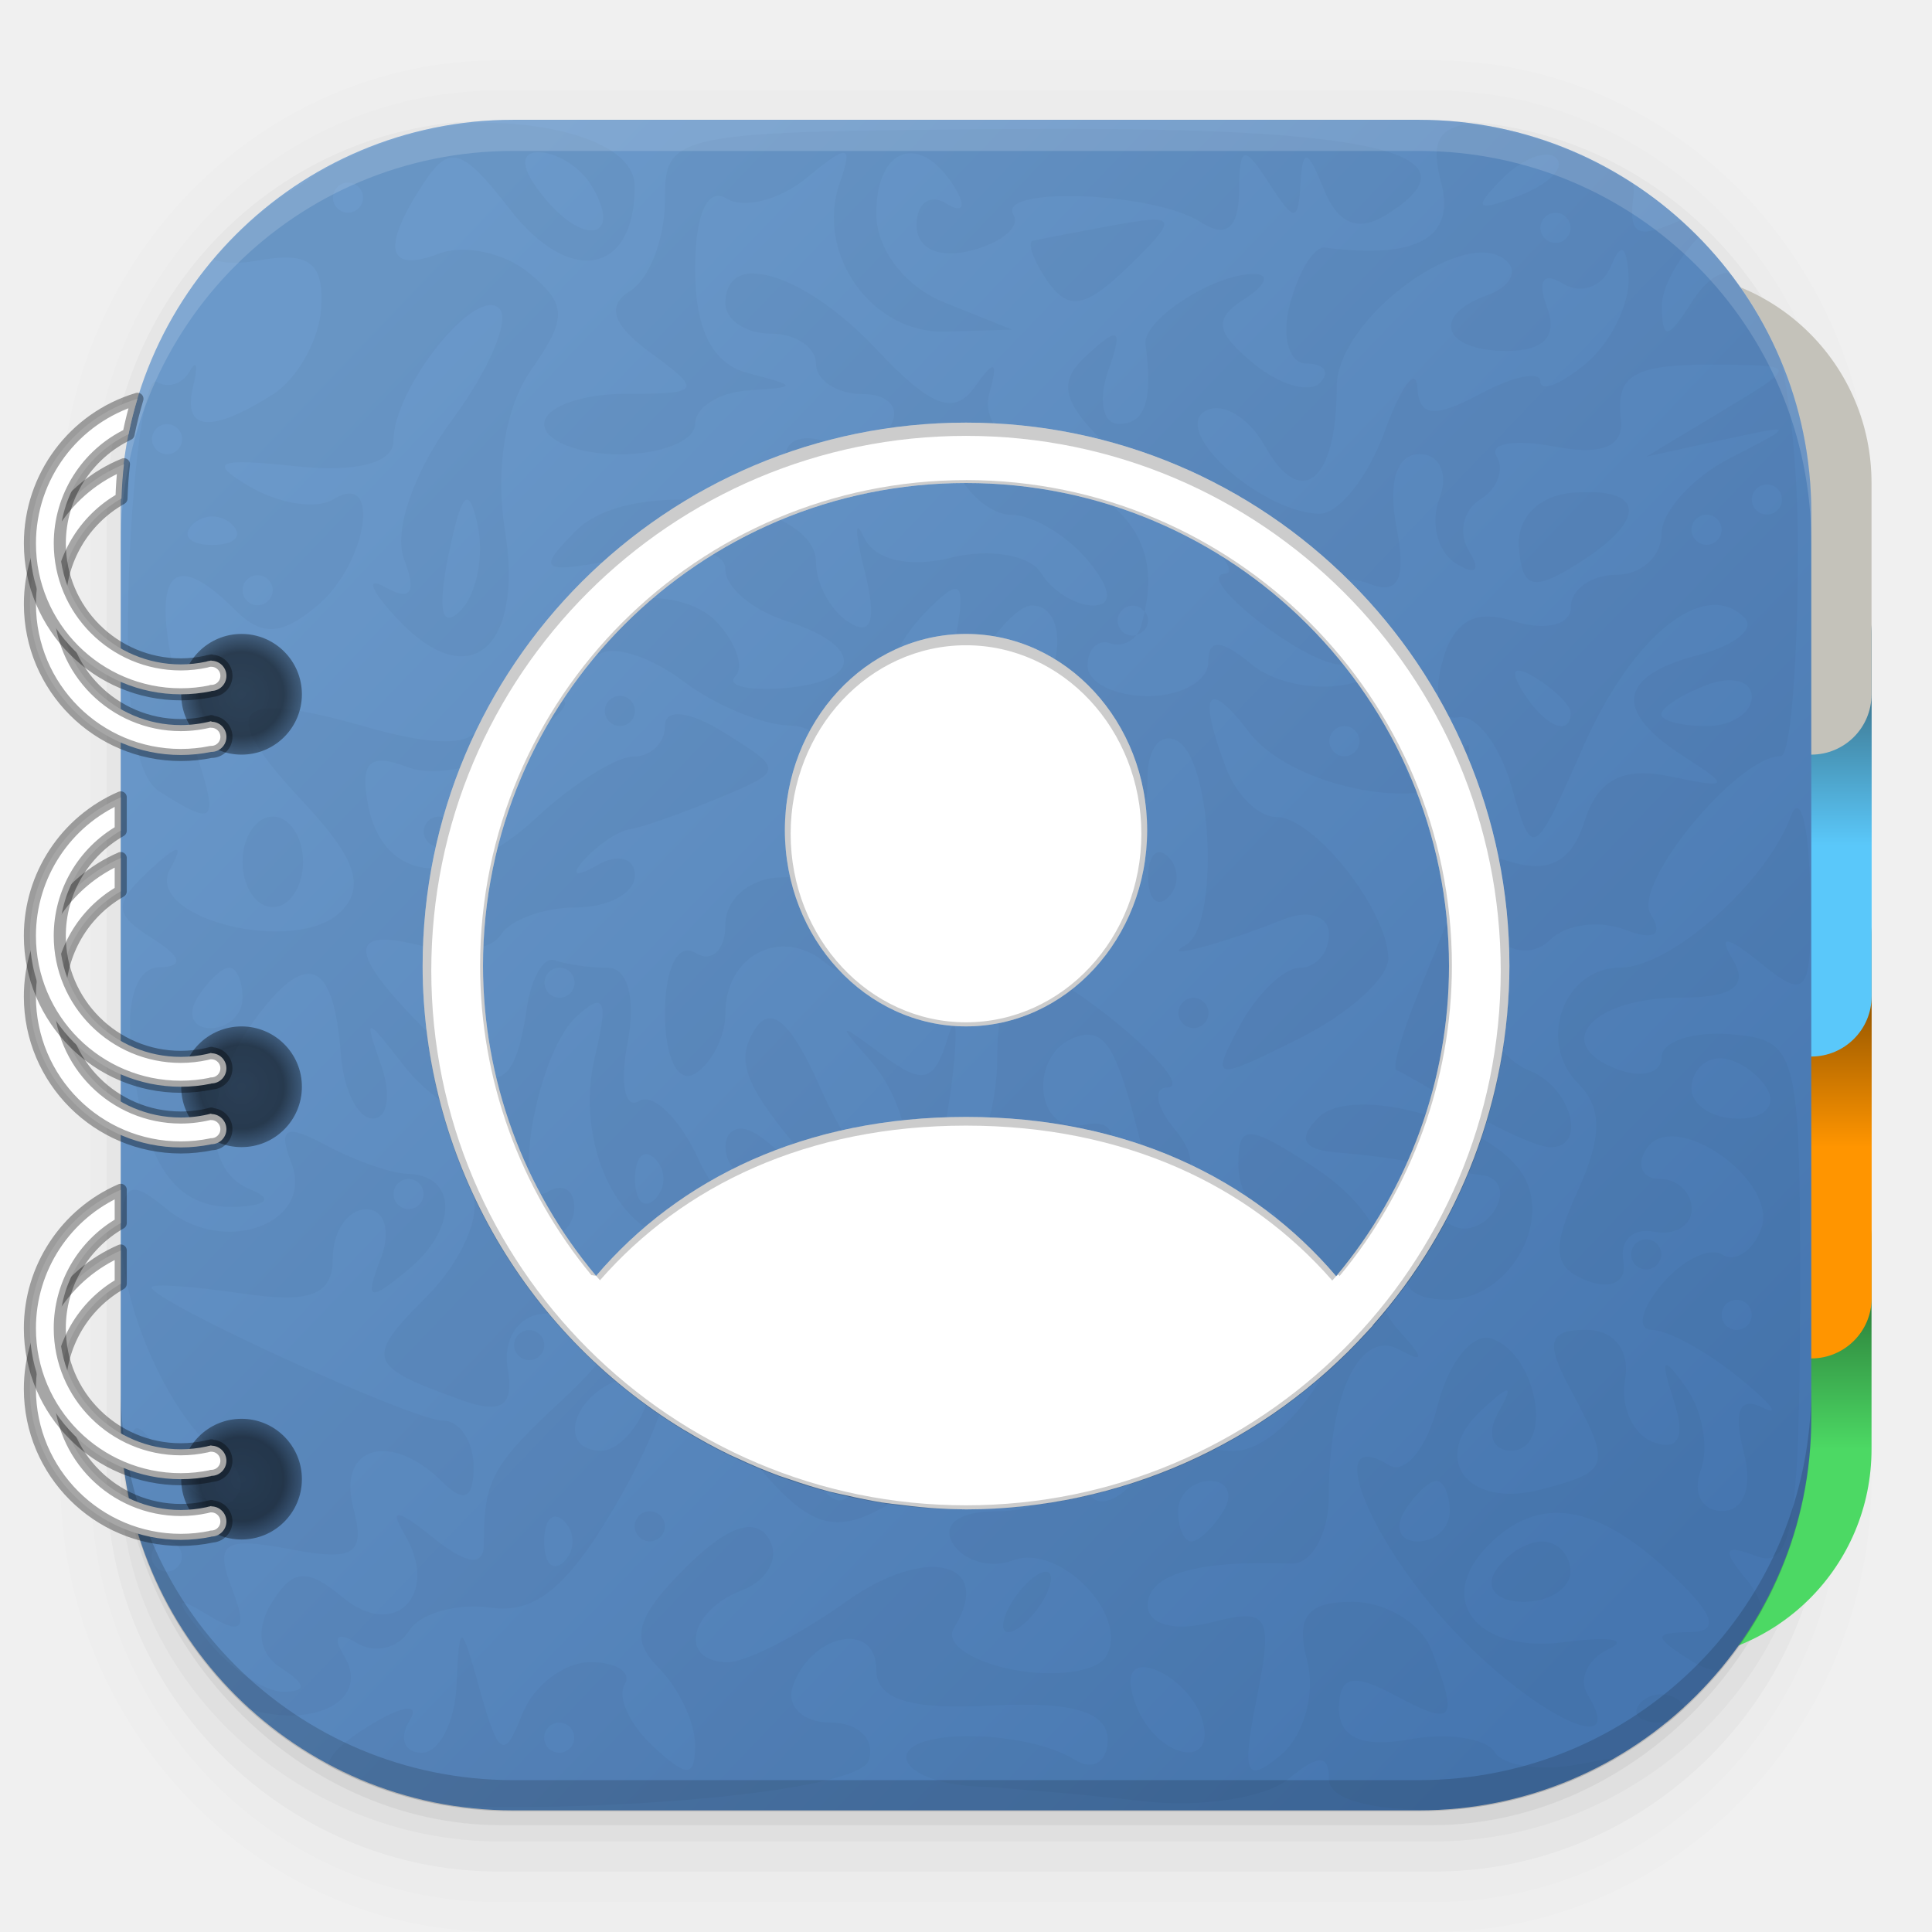
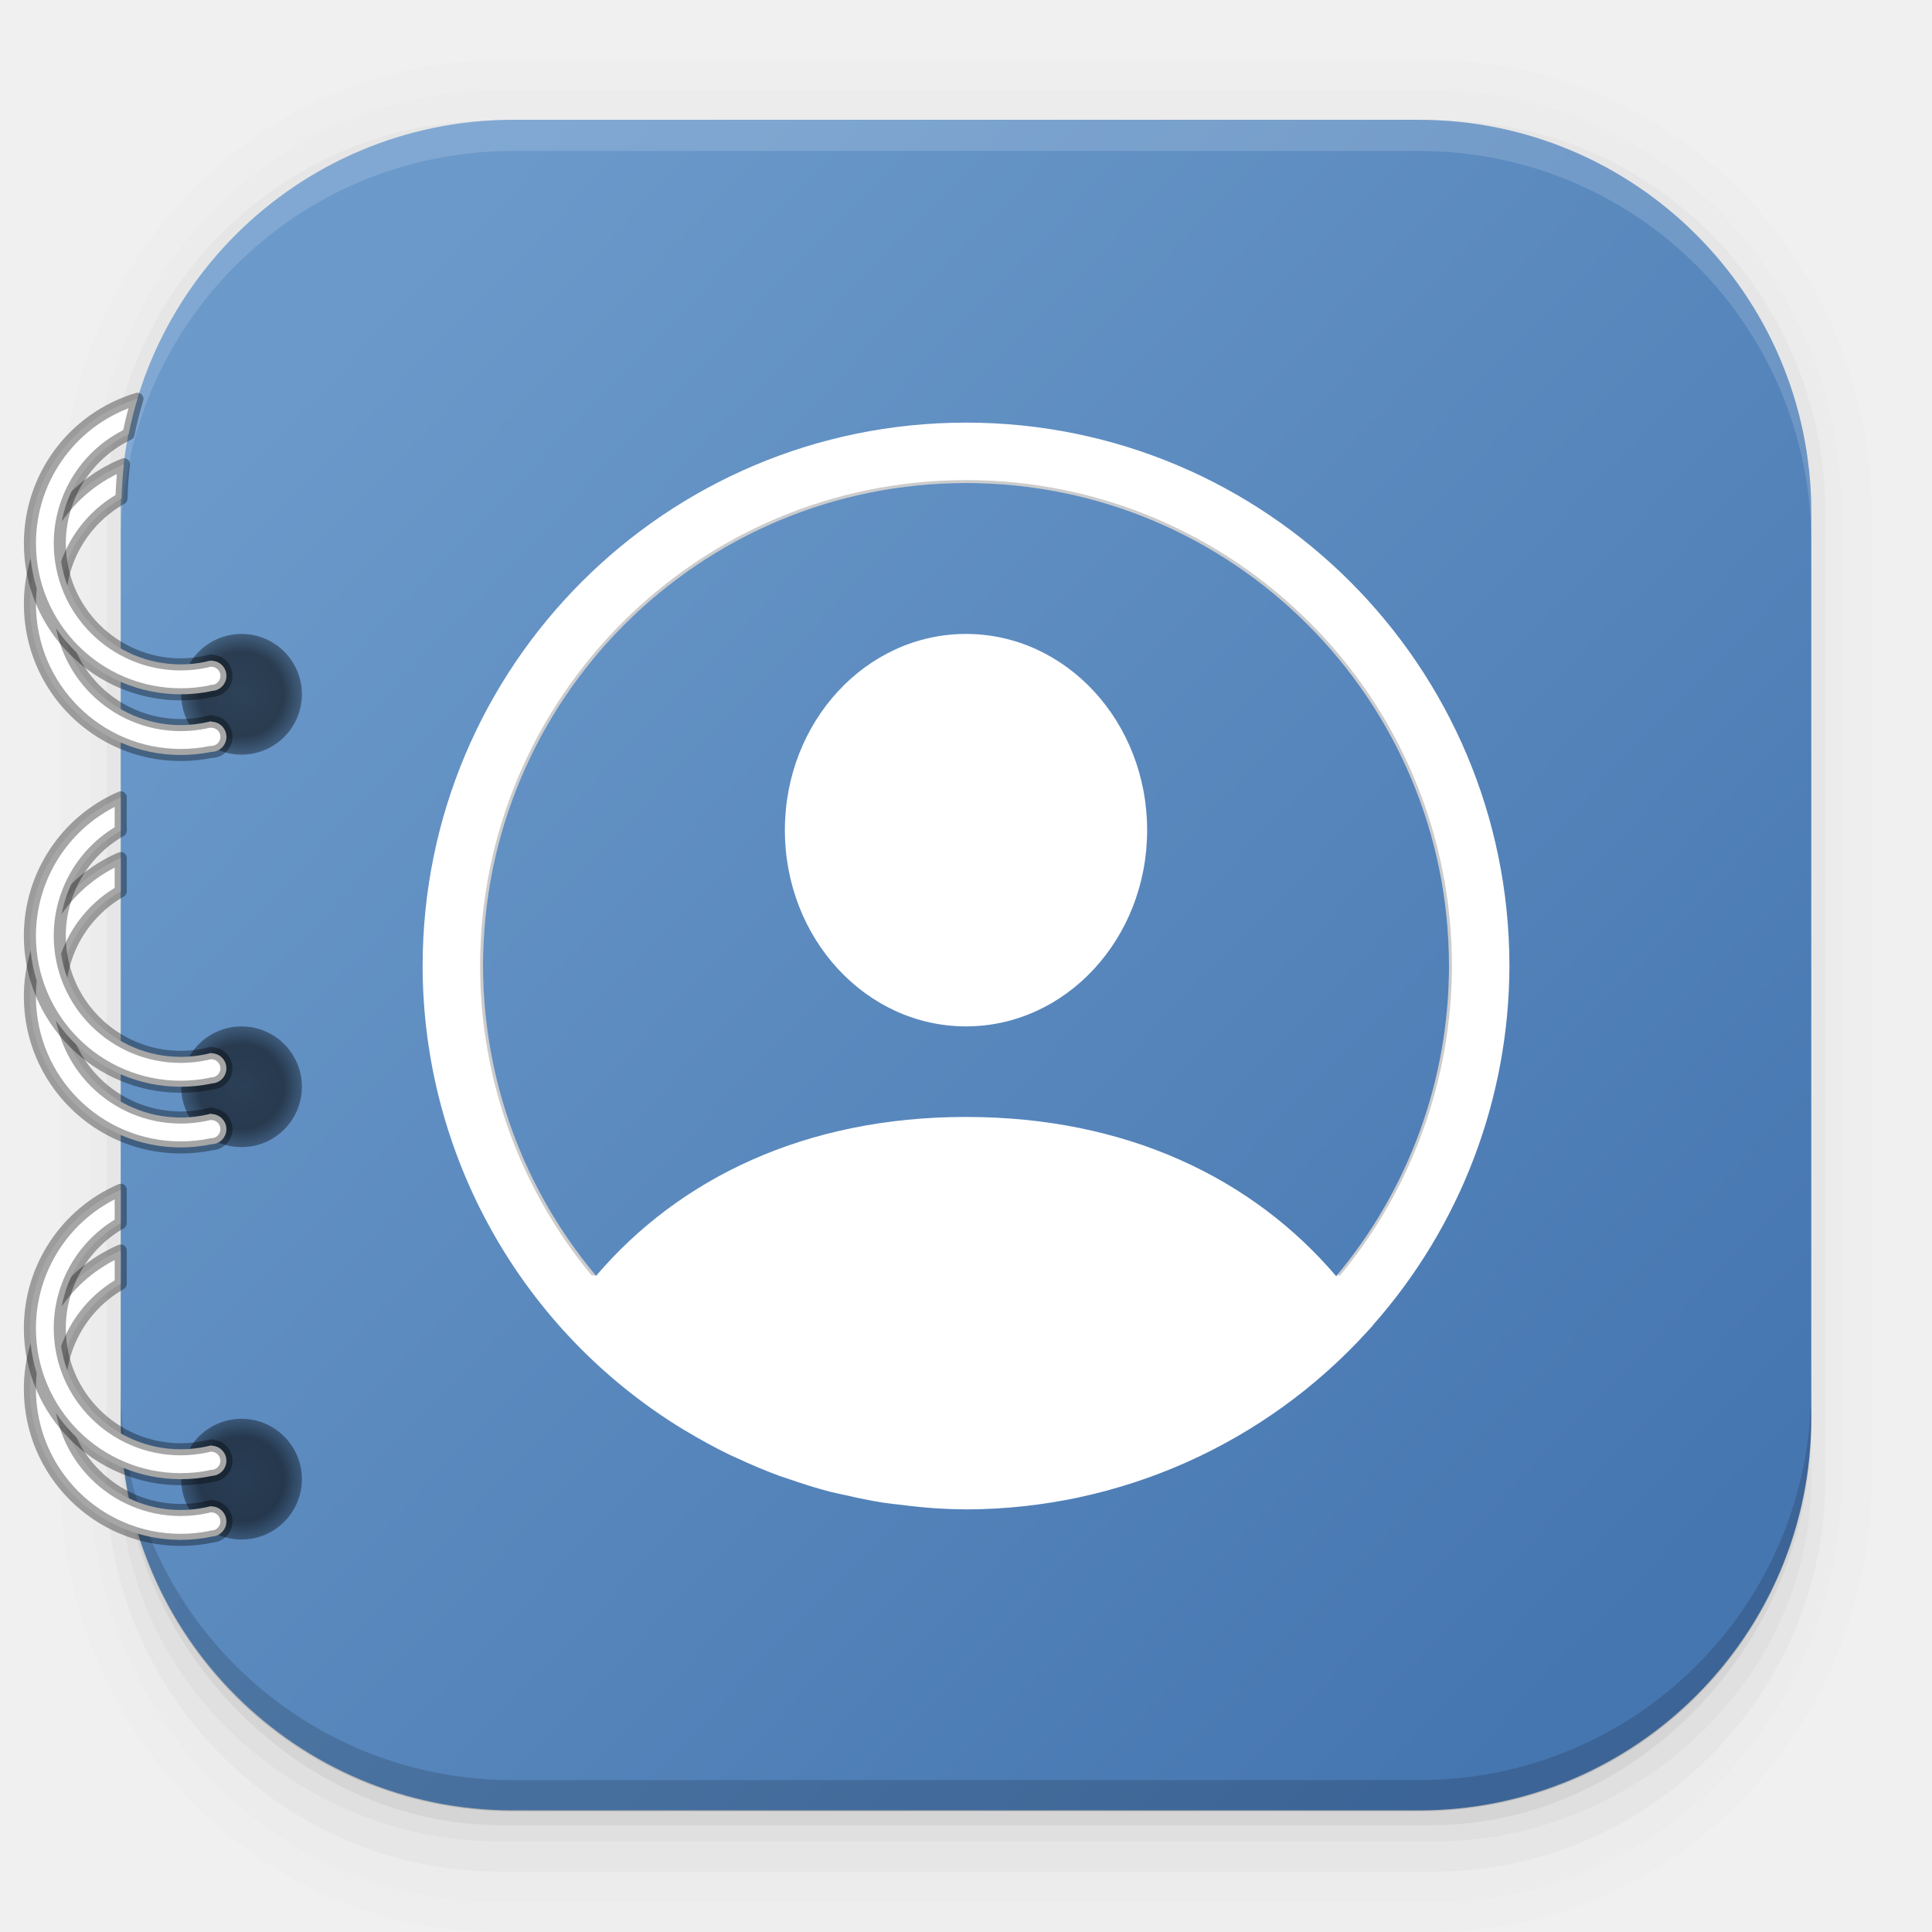
<svg xmlns="http://www.w3.org/2000/svg" xmlns:xlink="http://www.w3.org/1999/xlink" width="64" height="64" version="1.1" viewBox="0 0 16.933 16.933">
  <defs>
    <linearGradient id="linearGradient1103">
      <stop stop-opacity=".75" offset="0" />
      <stop stop-opacity=".8" offset=".7" />
      <stop stop-opacity=".5" offset="1" />
    </linearGradient>
    <linearGradient id="linearGradient928" x1="2.646" x2="14.189" y1="3.257" y2="14.287" gradientUnits="userSpaceOnUse">
      <stop stop-color="#6b99ca" offset="0" />
      <stop stop-color="#4676b0" offset="1" />
-     </linearGradient>
-     <linearGradient id="linearGradient1033" x1="14.552" x2="14.552" y1="7.408" y2="6.085" gradientUnits="userSpaceOnUse">
-       <stop stop-color="#5ac8fa" offset="0" />
-       <stop stop-color="#3e7790" offset="1" />
-     </linearGradient>
-     <linearGradient id="linearGradient1041" x1="14.816" x2="14.816" y1="10.054" y2="8.731" gradientUnits="userSpaceOnUse">
-       <stop stop-color="#ff9500" offset="0" />
-       <stop stop-color="#915400" offset="1" />
-     </linearGradient>
-     <linearGradient id="linearGradient1049" x1="14.287" x2="14.287" y1="12.7" y2="11.377" gradientUnits="userSpaceOnUse">
-       <stop stop-color="#4cd964" offset="0" />
-       <stop stop-color="#2c7e3a" offset="1" />
    </linearGradient>
    <radialGradient id="radialGradient1105" cx="2.117" cy="6.085" r=".529" gradientUnits="userSpaceOnUse" xlink:href="#linearGradient1103" />
    <radialGradient id="radialGradient1111" cx="2.117" cy="6.085" r=".529" gradientTransform="translate(0 3.4395)" gradientUnits="userSpaceOnUse" xlink:href="#linearGradient1103" />
    <radialGradient id="radialGradient1115" cx="2.117" cy="6.085" r=".529" gradientTransform="translate(0 6.879)" gradientUnits="userSpaceOnUse" xlink:href="#linearGradient1103" />
  </defs>
  <g shape-rendering="auto">
    <path d="m4.369 0.529c-2.114 0-3.84 1.784-3.84 3.968v8.467c0 2.185 1.726 3.968 3.84 3.968h8.194c2.114 0 3.84-1.784 3.84-3.968v-8.467c0-2.185-1.726-3.968-3.84-3.968zm0.257 0.521h7.681c1.844 0 3.329 1.534 3.329 3.44v7.937c0 1.906-1.485 3.44-3.329 3.44h-7.681c-1.844 0-3.329-1.534-3.329-3.44v-7.937c0-1.906 1.485-3.44 3.329-3.44z" color="#000000" color-rendering="auto" dominant-baseline="auto" image-rendering="auto" opacity=".01" solid-color="#000000" stop-color="#000000" style="font-feature-settings:normal;font-variant-alternates:normal;font-variant-caps:normal;font-variant-east-asian:normal;font-variant-ligatures:normal;font-variant-numeric:normal;font-variant-position:normal;font-variation-settings:normal;inline-size:0;isolation:auto;mix-blend-mode:normal;shape-margin:0;shape-padding:0;text-decoration-color:#000000;text-decoration-line:none;text-decoration-style:solid;text-indent:0;text-orientation:mixed;text-transform:none;white-space:normal" />
    <path d="m4.359 0.794c-1.967 0-3.564 1.653-3.564 3.688v8.5c0 2.035 1.597 3.688 3.564 3.688h8.216c1.967 0 3.564-1.653 3.564-3.688v-8.5c0-2.035-1.598-3.688-3.564-3.688zm0.272 0.256h7.672c1.842 0 3.325 1.534 3.325 3.44v7.937c0 1.906-1.483 3.44-3.325 3.44h-7.672c-1.842 0-3.325-1.534-3.325-3.44v-7.937c0-1.906 1.483-3.44 3.325-3.44z" color="#000000" color-rendering="auto" dominant-baseline="auto" image-rendering="auto" opacity=".01" solid-color="#000000" stop-color="#000000" style="font-feature-settings:normal;font-variant-alternates:normal;font-variant-caps:normal;font-variant-east-asian:normal;font-variant-ligatures:normal;font-variant-numeric:normal;font-variant-position:normal;font-variation-settings:normal;inline-size:0;isolation:auto;mix-blend-mode:normal;shape-margin:0;shape-padding:0;text-decoration-color:#000000;text-decoration-line:none;text-decoration-style:solid;text-indent:0;text-orientation:mixed;text-transform:none;white-space:normal" />
    <path d="m4.31 1.058c-1.866 0-3.375 1.538-3.375 3.439v8.467c0 1.901 1.57 3.439 3.436 3.439h8.2c1.866 0 3.427-1.538 3.427-3.439v-8.467c0-1.901-1.51-3.439-3.376-3.439h-0.097c1.794 0.087 3.214 1.582 3.214 3.432v7.937c0 1.906-1.506 3.44-3.377 3.44h-7.79c-1.871 0-3.377-1.534-3.377-3.44v-7.937c0-1.85 1.42-3.345 3.214-3.432z" color="#000000" color-rendering="auto" dominant-baseline="auto" image-rendering="auto" opacity=".03" solid-color="#000000" stop-color="#000000" style="font-feature-settings:normal;font-variant-alternates:normal;font-variant-caps:normal;font-variant-east-asian:normal;font-variant-ligatures:normal;font-variant-numeric:normal;font-variant-position:normal;font-variation-settings:normal;inline-size:0;isolation:auto;mix-blend-mode:normal;shape-margin:0;shape-padding:0;text-decoration-color:#000000;text-decoration-line:none;text-decoration-style:solid;text-indent:0;text-orientation:mixed;text-transform:none;white-space:normal" />
    <path transform="scale(.26458)" d="m4 46.969v2.031c0 6.648 5.896 12 12.544 12h30.961c6.648 0 12.495-5.352 12.495-12v-1.992c-0.021 7.185-5.81 12.963-13 12.963h-29.998c-7.203 0-13.002-5.799-13.002-13.002z" color="#000000" color-rendering="auto" dominant-baseline="auto" image-rendering="auto" opacity=".03" solid-color="#000000" stop-color="#000000" style="font-feature-settings:normal;font-variant-alternates:normal;font-variant-caps:normal;font-variant-east-asian:normal;font-variant-ligatures:normal;font-variant-numeric:normal;font-variant-position:normal;font-variation-settings:normal;inline-size:0;isolation:auto;mix-blend-mode:normal;shape-margin:0;shape-padding:0;text-decoration-color:#000000;text-decoration-line:none;text-decoration-style:solid;text-indent:0;text-orientation:mixed;text-transform:none;white-space:normal" />
    <path d="m1.058 11.906v0.592c0 1.939 1.573 3.499 3.332 3.499h8.16c1.759 0 3.324-1.561 3.324-3.499v-0.581c-0.006 2.095-1.537 3.78-3.439 3.78h-7.937c-1.906 0-3.44-1.691-3.44-3.792z" color="#000000" color-rendering="auto" dominant-baseline="auto" image-rendering="auto" opacity=".05" solid-color="#000000" stop-color="#000000" style="font-feature-settings:normal;font-variant-alternates:normal;font-variant-caps:normal;font-variant-east-asian:normal;font-variant-ligatures:normal;font-variant-numeric:normal;font-variant-position:normal;font-variation-settings:normal;inline-size:0;isolation:auto;mix-blend-mode:normal;shape-margin:0;shape-padding:0;text-decoration-color:#000000;text-decoration-line:none;text-decoration-style:solid;text-indent:0;text-orientation:mixed;text-transform:none;white-space:normal" />
  </g>
-   <path d="m7.408 14.552c-1.026 0-1.852-0.826-1.852-1.852v-1.852c0-0.293 0.236-0.529 0.529-0.529h9.789c0.293 0 0.529 0.236 0.529 0.529v1.852c0 1.026-0.826 1.852-1.852 1.852z" fill="url(#linearGradient1049)" />
-   <rect x="5.556" y="7.673" width="10.848" height="4.233" rx=".529" ry=".529" fill="url(#linearGradient1041)" />
-   <rect x="5.556" y="5.027" width="10.848" height="4.233" rx=".529" ry=".529" fill="url(#linearGradient1033)" />
-   <path d="m7.408 2.381c-1.026 0-1.852 0.826-1.852 1.852v1.852c0 0.293 0.236 0.529 0.529 0.529h9.789c0.293 0 0.529-0.236 0.529-0.529v-1.852c0-1.026-0.826-1.852-1.852-1.852z" fill="#c4c2ba" />
  <rect x="1.058" y="1.05" width="14.817" height="14.817" rx="3.44" ry="3.44" fill="url(#linearGradient928)" />
-   <path d="m4.186 1.077c-0.021 2.189e-4 -0.042 2e-3 -0.063 0.003-0.501 0.054-0.966 0.217-1.378 0.46-0.076 0.066-0.16 0.116-0.245 0.159-0.233 0.166-0.444 0.359-0.628 0.577 0.097 0.033 0.228 0.037 0.393 0.007 0.441-0.08 0.573 0.018 0.551 0.409-0.016 0.283-0.208 0.628-0.426 0.766-0.547 0.345-0.792 0.32-0.697-0.072 0.044-0.182 0.03-0.241-0.031-0.131s-0.191 0.152-0.287 0.092c-0.097-0.06-0.206 0.676-0.243 1.635-0.045 1.173 0.042 1.813 0.265 1.955 0.481 0.305 0.517 0.274 0.338-0.289-0.472-1.486-0.349-1.977 0.326-1.302 0.232 0.232 0.405 0.224 0.714-0.033 0.444-0.369 0.574-1.201 0.146-0.936-0.144 0.089-0.472 0.04-0.728-0.11-0.374-0.219-0.296-0.254 0.395-0.181 0.535 0.057 0.86-0.027 0.86-0.221 0-0.462 0.722-1.366 0.928-1.161 0.097 0.097-0.087 0.535-0.411 0.973-0.339 0.458-0.518 0.978-0.423 1.225 0.112 0.292 0.06 0.371-0.163 0.246-0.18-0.101-0.131 0.026 0.11 0.282 0.624 0.663 1.105 0.255 0.935-0.793-0.085-0.525 0.005-1.072 0.23-1.393 0.319-0.456 0.317-0.574-0.018-0.852-0.214-0.177-0.569-0.253-0.789-0.169-0.46 0.176-0.507-0.053-0.13-0.624 0.223-0.337 0.336-0.302 0.753 0.237 0.523 0.675 1.093 0.57 1.093-0.203 0-0.366-0.676-0.564-1.378-0.557zm8.674 0.011c-0.263 0.038-0.317 0.176-0.229 0.512 0.127 0.486-0.21 0.674-1.02 0.57-0.094-0.012-0.231 0.212-0.306 0.498-0.075 0.286-0.008 0.519 0.148 0.519 0.156 0 0.207 0.077 0.114 0.17-0.093 0.093-0.357 0.015-0.585-0.175-0.331-0.275-0.346-0.389-0.073-0.563 0.189-0.12 0.224-0.218 0.079-0.218-0.353 0-0.977 0.405-0.948 0.617 0.066 0.492-0.003 0.698-0.234 0.698-0.141 0-0.183-0.208-0.094-0.463 0.133-0.379 0.098-0.403-0.195-0.131-0.296 0.275-0.201 0.466 0.556 1.114 0.503 0.43 0.803 0.786 0.666 0.792-0.297 0.013 0.676 0.784 1.005 0.796 0.125 0.005 0.153-0.184 0.063-0.418-0.111-0.289-0.048-0.382 0.195-0.289 0.258 0.099 0.324-0.041 0.237-0.5-0.075-0.392 0.002-0.637 0.202-0.637 0.178 0 0.257 0.175 0.175 0.389-0.082 0.214-0.016 0.47 0.145 0.57 0.171 0.106 0.22 0.062 0.116-0.105-0.098-0.158-0.055-0.363 0.096-0.456 0.15-0.093 0.215-0.262 0.145-0.377-0.071-0.114 0.154-0.154 0.5-0.088 0.421 0.081 0.615 0.003 0.588-0.237-0.047-0.409 0.119-0.493 0.951-0.48 0.589 0.009 0.589 0.014-0.066 0.408l-0.661 0.398 0.661-0.145c0.654-0.143 0.655-0.141 0.066 0.162-0.327 0.169-0.595 0.466-0.595 0.662 0 0.196-0.179 0.357-0.397 0.357s-0.397 0.127-0.397 0.283c0 0.156-0.222 0.211-0.496 0.125-0.352-0.112-0.537-0.004-0.635 0.37-0.077 0.296-0.015 0.503 0.143 0.471 0.154-0.031 0.364 0.24 0.467 0.604 0.182 0.646 0.197 0.638 0.627-0.342 0.43-0.979 1.064-1.488 1.416-1.135 0.097 0.097-0.087 0.244-0.408 0.328-0.703 0.184-0.745 0.491-0.121 0.89 0.41 0.262 0.396 0.282-0.123 0.173-0.414-0.087-0.634 0.027-0.749 0.39-0.115 0.361-0.313 0.465-0.671 0.352-0.571-0.181-0.669 0.136-0.19 0.615 0.194 0.194 0.412 0.222 0.561 0.073 0.134-0.134 0.428-0.173 0.652-0.087 0.258 0.099 0.341 0.049 0.226-0.137-0.163-0.263 0.761-1.384 1.141-1.384 0.084 0 0.151-0.827 0.149-1.839-0.002-0.666-0.057-1.208-0.145-1.615-0.118-0.283-0.274-0.545-0.459-0.784-0.105 0.002-0.217 0.087-0.334 0.271-0.2 0.317-0.25 0.322-0.254 0.027-0.002-0.163 0.134-0.409 0.32-0.607-0.051-0.052-0.106-0.1-0.16-0.148-0.388 0.173-0.455 0.127-0.406-0.237 0.004-0.027-0.001-0.055-0.01-0.083-0.426-0.276-0.917-0.46-1.447-0.525zm-3.861 0.042c-3.12 0.022-3.171 0.032-3.171 0.627 0 0.333-0.137 0.69-0.305 0.793-0.211 0.13-0.155 0.298 0.183 0.545 0.453 0.331 0.438 0.357-0.224 0.357-0.392 0-0.712 0.119-0.712 0.265s0.298 0.265 0.661 0.265 0.661-0.119 0.661-0.265 0.208-0.278 0.463-0.295c0.441-0.029 0.441-0.037 0-0.152-0.311-0.081-0.463-0.381-0.463-0.911 0-0.481 0.108-0.723 0.276-0.619 0.152 0.094 0.469 0.011 0.704-0.183 0.363-0.3 0.407-0.293 0.289 0.043-0.219 0.622 0.278 1.325 0.923 1.306l0.586-0.017-0.595-0.239c-0.344-0.138-0.595-0.466-0.595-0.777 0-0.587 0.386-0.718 0.686-0.233 0.106 0.171 0.074 0.235-0.072 0.144-0.144-0.089-0.261-0.004-0.261 0.188 0 0.207 0.196 0.298 0.482 0.223 0.265-0.069 0.431-0.209 0.368-0.311-0.157-0.255 1.232-0.202 1.641 0.063 0.221 0.143 0.332 0.055 0.335-0.265 0.003-0.406 0.043-0.419 0.26-0.082 0.228 0.353 0.259 0.353 0.28 0 0.018-0.307 0.063-0.294 0.203 0.057 0.121 0.304 0.299 0.379 0.544 0.228 0.875-0.541-0.103-0.775-3.147-0.754zm-4.277 0.205c0.155-1e-7 0.36 0.127 0.456 0.282 0.285 0.461-0.04 0.559-0.403 0.121-0.209-0.251-0.229-0.404-0.053-0.404zm8.835 0.02c0.034 0.001 0.063 0.011 0.083 0.032 0.081 0.081-0.066 0.229-0.327 0.329-0.377 0.144-0.407 0.114-0.148-0.148 0.135-0.136 0.288-0.215 0.391-0.212zm-10.507 0.245c0.073 0 0.132 0.06 0.132 0.132s-0.06 0.132-0.132 0.132-0.132-0.06-0.132-0.132 0.06-0.132 0.132-0.132zm10.583 0.265c0.073 0 0.132 0.06 0.132 0.132s-0.06 0.132-0.132 0.132-0.132-0.06-0.132-0.132 0.06-0.132 0.132-0.132zm-3.567 0.063c-0.074 0.006-0.178 0.023-0.315 0.048-0.339 0.063-0.653 0.123-0.698 0.134-0.045 0.011-0.008 0.139 0.082 0.284 0.221 0.357 0.364 0.334 0.833-0.134 0.266-0.266 0.32-0.35 0.098-0.332zm4.136 0.266c0.038-0.018 0.063 0.061 0.072 0.234 0.011 0.237-0.158 0.578-0.376 0.76-0.218 0.181-0.397 0.251-0.397 0.156 0-0.096-0.238-0.047-0.529 0.109-0.401 0.214-0.534 0.201-0.55-0.057-0.011-0.187-0.141-0.013-0.287 0.388-0.146 0.4-0.404 0.724-0.574 0.719-0.506-0.014-1.293-0.718-1.002-0.898 0.145-0.09 0.382 0.046 0.526 0.303 0.319 0.57 0.631 0.313 0.631-0.519 0-0.606 1.169-1.452 1.502-1.087 0.083 0.091 0.003 0.219-0.179 0.284-0.502 0.179-0.395 0.49 0.168 0.49 0.327 0 0.448-0.132 0.352-0.383-0.089-0.233-0.034-0.314 0.14-0.207 0.158 0.098 0.347 0.028 0.421-0.155 0.032-0.08 0.06-0.125 0.083-0.135zm-7.592 0.202c-0.155-0.002-0.252 0.082-0.252 0.263 0 0.146 0.179 0.265 0.397 0.265s0.397 0.119 0.397 0.265 0.186 0.265 0.412 0.265 0.334 0.127 0.238 0.283c-0.096 0.155-0.341 0.219-0.545 0.141-0.204-0.078-0.37-0.027-0.37 0.114 0 0.354 0.622 0.322 0.996-0.052 0.235-0.235 0.349-0.204 0.479 0.132 0.093 0.243 0.321 0.441 0.505 0.441s0.484 0.179 0.666 0.397c0.208 0.25 0.225 0.397 0.048 0.397-0.155 0-0.361-0.128-0.458-0.286-0.097-0.157-0.452-0.217-0.788-0.133-0.364 0.091-0.672 0.02-0.762-0.177-0.084-0.182-0.081-0.047 0.006 0.298 0.106 0.423 0.062 0.569-0.135 0.448-0.161-0.1-0.292-0.338-0.292-0.529 0-0.549-1.616-0.764-2.1-0.28-0.366 0.366-0.32 0.39 0.45 0.236 0.534-0.107 0.856-0.066 0.856 0.109 0 0.154 0.238 0.355 0.529 0.448 0.693 0.22 0.676 0.538-0.03 0.591-0.307 0.023-0.493-0.024-0.413-0.104 0.08-0.08 0.008-0.294-0.161-0.475-0.334-0.358-1.248-0.236-1.248 0.167 0 0.137 0.101 0.187 0.225 0.11 0.124-0.077 0.452 0.031 0.728 0.24 0.276 0.209 0.696 0.384 0.932 0.389 0.647 0.013 0.582 1.331-0.066 1.331-0.273 0-0.496 0.185-0.496 0.412 0 0.227-0.119 0.339-0.265 0.249-0.151-0.093-0.265 0.135-0.265 0.529 0 0.394 0.114 0.622 0.265 0.529 0.146-0.09 0.265-0.328 0.265-0.529 0-0.509 0.488-0.759 0.871-0.446 0.216 0.177 0.429 0.141 0.66-0.11 0.197-0.214 0.225-0.371 0.066-0.371-0.151 0-0.275-0.121-0.275-0.27 0-0.159 0.299-0.2 0.728-0.101 0.712 0.165 0.716 0.159 0.198-0.281-0.442-0.376-0.453-0.426-0.066-0.304 0.255 0.08 0.463 0.03 0.463-0.111s-0.278-0.256-0.618-0.256c-0.705 0-0.841-0.696-0.252-1.286 0.311-0.311 0.343-0.253 0.215 0.394-0.142 0.716-0.133 0.725 0.16 0.164 0.171-0.327 0.412-0.595 0.535-0.595 0.361 0 0.257 0.791-0.106 0.814-0.265 0.017-0.265 0.048 0 0.155 0.182 0.073 0.34 0.332 0.351 0.575 0.015 0.319 0.061 0.341 0.164 0.08 0.121-0.304 0.179-0.304 0.372 0 0.177 0.28 0.229 0.253 0.233-0.118 0.002-0.263 0.123-0.405 0.268-0.315 0.307 0.19 0.36 1.622 0.066 1.786-0.25 0.14 0.333-0.014 0.86-0.227 0.218-0.088 0.397-0.029 0.397 0.132 0 0.161-0.115 0.293-0.255 0.293s-0.377 0.229-0.527 0.508c-0.259 0.485-0.236 0.49 0.519 0.113 0.435-0.217 0.788-0.535 0.783-0.706-0.012-0.431-0.653-1.237-0.984-1.237-0.15 0-0.346-0.188-0.434-0.419-0.256-0.667-0.172-0.809 0.195-0.327 0.417 0.548 1.808 0.749 1.912 0.276 0.041-0.186 0.014-0.215-0.06-0.066-0.24 0.484-0.592 0.286-0.484-0.272 0.085-0.44 0.004-0.511-0.425-0.375-0.291 0.092-0.702 0.024-0.914-0.151-0.271-0.225-0.384-0.232-0.384-0.022 0 0.163-0.238 0.297-0.529 0.297-0.291 0-0.529-0.119-0.529-0.265s0.089-0.235 0.198-0.198c0.086 0.029 0.177-0.004 0.23-0.072-0.01 0.003-0.02 0.006-0.032 0.006-0.073 0-0.132-0.06-0.132-0.132s0.06-0.132 0.132-0.132c0.043 0 0.079 0.022 0.103 0.054 0.125-0.54-0.11-0.932-0.721-1.191-0.461-0.195-0.708-0.471-0.641-0.715 0.082-0.297 0.05-0.312-0.127-0.063-0.179 0.253-0.387 0.173-0.86-0.331-0.396-0.421-0.815-0.66-1.073-0.663zm3.423 2.962c-0.011 0.048-0.021 0.095-0.037 0.145-0.008 0.023-0.021 0.042-0.035 0.06 0.057-0.014 0.101-0.064 0.101-0.126 0-0.03-0.012-0.056-0.029-0.079zm-8.569-1.641c0.073 0 0.132 0.06 0.132 0.132s-0.06 0.132-0.132 0.132-0.132-0.06-0.132-0.132 0.06-0.132 0.132-0.132zm14.022 0.529c0.073 0 0.132 0.06 0.132 0.132s-0.06 0.132-0.132 0.132-0.132-0.06-0.132-0.132 0.06-0.132 0.132-0.132zm-1.489 0.069c-0.06-0.004-0.13-0.003-0.21 0.003-0.299 0.023-0.495 0.22-0.475 0.481h5.29e-4c0.027 0.359 0.124 0.386 0.508 0.146 0.543-0.339 0.599-0.602 0.177-0.63zm-9.895 0.066c0.029 0.012 0.056 0.088 0.085 0.225 0.057 0.27-0.011 0.606-0.152 0.747-0.166 0.166-0.202-0.008-0.104-0.491 0.071-0.346 0.123-0.502 0.171-0.481zm10.855 0.13c0.073 0 0.132 0.06 0.132 0.132s-0.06 0.132-0.132 0.132-0.132-0.06-0.132-0.132c0-0.073 0.06-0.132 0.132-0.132zm-13.096 0.016c0.064 0 0.128 0.024 0.176 0.073 0.097 0.097 0.018 0.176-0.176 0.176-0.194 0-0.273-0.079-0.176-0.176 0.049-0.049 0.112-0.073 0.176-0.073zm0.397 0.514c0.073 0 0.132 0.06 0.132 0.132s-0.06 0.132-0.132 0.132c-0.073 0-0.132-0.06-0.132-0.132s0.06-0.132 0.132-0.132zm11.052 0.837c0.029-6.614e-4 0.08 0.02 0.151 0.064 0.168 0.104 0.305 0.241 0.305 0.305 0 0.221-0.234 0.116-0.422-0.189-0.073-0.118-0.083-0.18-0.034-0.181zm1.801 0.087c0.142-0.016 0.243 0.037 0.243 0.143 0 0.141-0.179 0.256-0.397 0.256s-0.397-0.047-0.397-0.104c0-0.057 0.179-0.173 0.397-0.256 0.055-0.021 0.107-0.034 0.154-0.039zm-10.391 0.134c-0.239 0-0.473 0.119-0.522 0.265-0.059 0.176-0.394 0.178-0.997 0.005-1.172-0.336-1.315-0.162-0.542 0.661 0.458 0.488 0.546 0.742 0.329 0.959-0.395 0.395-1.74 0.057-1.496-0.376 0.127-0.225 0.07-0.219-0.186 0.019-0.313 0.291-0.309 0.379 0.027 0.591 0.26 0.164 0.282 0.251 0.066 0.254-0.202 0.002-0.297 0.289-0.248 0.744 0.107 0.982 0.379 1.381 0.922 1.356 0.275-0.013 0.32-0.072 0.117-0.154-0.439-0.177-0.406-0.894 0.072-1.526 0.437-0.577 0.665-0.468 0.726 0.348 0.023 0.307 0.149 0.559 0.279 0.559 0.13 0 0.164-0.208 0.075-0.463-0.154-0.441-0.144-0.441 0.199 0 0.198 0.255 0.526 0.472 0.728 0.484 0.248 0.014 0.265 0.063 0.052 0.149-0.174 0.071-0.254 0.29-0.178 0.488 0.076 0.198-0.105 0.603-0.402 0.9-0.549 0.549-0.527 0.612 0.311 0.911 0.349 0.125 0.453 0.05 0.397-0.284-0.043-0.253 0.098-0.463 0.32-0.476 0.744-0.043 0.79 0.172 0.163 0.753-0.623 0.577-0.692 0.705-0.692 1.274 0 0.194-0.156 0.17-0.448-0.066-0.304-0.247-0.384-0.257-0.249-0.032 0.317 0.528-0.079 0.94-0.538 0.559-0.315-0.261-0.439-0.252-0.624 0.047-0.144 0.233-0.112 0.448 0.086 0.574 0.218 0.139 0.224 0.203 0.019 0.206-0.164 0.002-0.462-0.198-0.661-0.444-0.31-0.382-0.308-0.414 0.012-0.221 0.287 0.173 0.333 0.115 0.194-0.245-0.151-0.395-0.068-0.451 0.507-0.341 0.572 0.109 0.666 0.048 0.558-0.365-0.141-0.538 0.332-0.673 0.782-0.223 0.188 0.188 0.273 0.147 0.273-0.132 0-0.223-0.121-0.406-0.269-0.406-0.266 0-2.553-1.047-2.553-1.168 0-0.035 0.357-0.01 0.794 0.054 0.602 0.088 0.794 0.013 0.794-0.311 0-0.235 0.132-0.427 0.293-0.427 0.163 0 0.219 0.193 0.126 0.434-0.141 0.367-0.103 0.381 0.245 0.092 0.433-0.36 0.428-0.827-0.009-0.837-0.142-0.003-0.464-0.116-0.715-0.251-0.355-0.19-0.423-0.155-0.303 0.156 0.204 0.531-0.589 0.822-1.095 0.402-0.328-0.272-0.393-0.23-0.393 0.253 0 0.648 0.461 1.639 0.892 1.919 0.156 0.101 0.196 0.271 0.09 0.378-0.106 0.106-0.351-0.022-0.544-0.285-0.336-0.46-0.351-0.459-0.373 0.019-0.005 0.103-2.4e-5 0.209 0.011 0.317 0.156 0.7 0.525 1.317 1.036 1.783 0.596 0.176 1.073-0.086 0.835-0.471-0.102-0.165-0.055-0.211 0.11-0.11 0.158 0.098 0.366 0.051 0.461-0.104 0.096-0.155 0.42-0.246 0.72-0.203 0.405 0.058 0.706-0.207 1.165-1.028 0.68-1.216 0.586-2.057-0.207-1.849-0.271 0.071-0.559 0.021-0.641-0.111-0.081-0.132-0.022-0.24 0.132-0.24s0.281-0.126 0.281-0.28c0-0.154-0.102-0.217-0.227-0.14-0.346 0.214-0.123-1.191 0.243-1.531 0.246-0.229 0.285-0.15 0.166 0.341-0.187 0.77 0.214 1.611 0.769 1.611 0.237 0 0.326 0.126 0.214 0.305-0.113 0.182-0.073 0.234 0.098 0.128 0.158-0.098 0.355-0.068 0.438 0.066 0.083 0.134 0.396 0.18 0.695 0.102 0.399-0.104 0.584 0.007 0.69 0.415l0.146 0.558 0.477-0.589c0.262-0.324 0.573-0.493 0.691-0.376s0.038 0.324-0.176 0.459c-0.341 0.215-0.34 0.247 0.008 0.254 0.328 0.007 0.334 0.048 0.032 0.239-0.201 0.127-0.283 0.363-0.183 0.525 0.112 0.18-0.034 0.295-0.378 0.295-0.33 0-0.489 0.116-0.386 0.283 0.096 0.155 0.333 0.222 0.526 0.148 0.409-0.157 1.034 0.492 0.815 0.845-0.082 0.132-0.448 0.183-0.813 0.113s-0.6-0.232-0.52-0.361c0.362-0.585-0.237-0.738-0.938-0.239-0.412 0.294-0.88 0.534-1.04 0.534-0.436 0-0.348-0.45 0.124-0.631 0.227-0.087 0.332-0.29 0.233-0.452-0.12-0.195-0.367-0.108-0.734 0.259-0.433 0.433-0.483 0.622-0.232 0.873 0.176 0.176 0.32 0.48 0.32 0.675 0 0.29-0.068 0.292-0.369 0.013-0.203-0.188-0.315-0.43-0.249-0.539 0.066-0.109-0.069-0.198-0.301-0.198-0.231 0-0.501 0.208-0.599 0.463-0.151 0.392-0.206 0.361-0.362-0.198-0.175-0.628-0.185-0.631-0.21-0.066-0.015 0.327-0.152 0.595-0.306 0.595s-0.201-0.128-0.105-0.284c0.097-0.156-0.07-0.131-0.371 0.057-0.215 0.134-0.327 0.244-0.348 0.34 0.308 0.165 0.644 0.282 0.999 0.347 1.342 0.073 3.649-0.113 3.743-0.393 0.06-0.182-0.089-0.331-0.331-0.331s-0.393-0.141-0.336-0.314c0.155-0.464 0.733-0.584 0.733-0.152 0 0.264 0.294 0.356 1.014 0.316 0.7-0.038 1.014 0.055 1.014 0.3 0 0.196-0.129 0.275-0.287 0.176-0.424-0.265-1.477-0.28-1.477-0.021 0 0.123 0.268 0.237 0.595 0.253s1 0.076 1.494 0.132c0.494 0.056 1.06-0.031 1.257-0.194 0.265-0.22 0.358-0.22 0.358 0 0 0.235 0.655 0.314 1.315 0.241 0.438-0.067 0.847-0.215 1.213-0.43-0.069 0.008-0.179 0.028-0.345 0.059-0.327 0.062-0.657 0.013-0.732-0.109s-0.413-0.171-0.75-0.11c-0.408 0.074-0.613-0.016-0.613-0.269 0-0.286 0.12-0.316 0.485-0.12 0.527 0.282 0.567 0.234 0.324-0.398-0.088-0.23-0.4-0.419-0.692-0.419-0.398 0-0.498 0.13-0.396 0.519 0.075 0.286-0.03 0.657-0.234 0.826-0.307 0.255-0.342 0.17-0.208-0.502 0.145-0.726 0.104-0.794-0.397-0.663-0.322 0.084-0.559 0.021-0.559-0.149 0-0.272 0.429-0.397 1.257-0.366 0.182 0.007 0.331-0.262 0.331-0.598 0-0.899 0.278-1.468 0.623-1.275 0.216 0.121 0.213 0.073-0.007-0.166-0.171-0.185-0.254-0.482-0.185-0.661 0.069-0.179-0.179-0.524-0.55-0.767-0.587-0.385-0.675-0.39-0.675-0.039 0 0.222 0.108 0.403 0.24 0.403 0.132 0 0.19 0.268 0.13 0.595-0.061 0.327-0.04 0.446 0.047 0.263 0.087-0.183 0.263-0.268 0.39-0.189 0.384 0.237-0.325 1.447-0.849 1.447-0.509 0-0.659-0.392-0.247-0.646 0.132-0.081 0.179-0.383 0.103-0.67-0.104-0.397-0.244-0.465-0.585-0.283-0.255 0.136-0.608 0.141-0.818 0.011-0.432-0.267-0.87-0.075-0.649 0.284 0.084 0.135 0.026 0.246-0.128 0.246-0.263 0-0.426-0.864-0.275-1.455 0.147-0.576 0.231-1.558 0.096-1.111-0.121 0.398-0.218 0.422-0.585 0.145-0.372-0.28-0.389-0.274-0.11 0.039 0.365 0.409 0.445 1.059 0.131 1.059-0.11 0-0.364-0.369-0.563-0.821-0.249-0.562-0.427-0.716-0.567-0.49-0.2 0.323-0.072 0.559 0.868 1.594 0.255 0.281 0.374 0.508 0.265 0.506-0.716-0.013-1.367-0.398-1.623-0.96-0.164-0.36-0.4-0.591-0.523-0.515-0.124 0.077-0.169-0.155-0.1-0.515 0.073-0.379 9.52e-4 -0.653-0.171-0.653-0.162 0-0.373-0.03-0.468-0.066-0.095-0.036-0.206 0.153-0.245 0.421-0.111 0.754-0.286 0.793-0.883 0.196-0.692-0.692-0.699-0.916-0.022-0.739 0.291 0.076 0.595 0.031 0.677-0.101s0.38-0.24 0.662-0.24c0.282 0 0.514-0.126 0.514-0.28s-0.149-0.195-0.331-0.09c-0.192 0.111-0.239 0.089-0.111-0.051 0.121-0.132 0.3-0.251 0.397-0.264 0.097-0.013 0.443-0.134 0.768-0.269 0.583-0.242 0.584-0.251 0.066-0.574-0.313-0.195-0.526-0.22-0.526-0.061 0 0.147-0.124 0.267-0.276 0.267-0.152 0-0.535 0.242-0.852 0.537-0.681 0.635-1.341 0.582-1.475-0.116-0.072-0.375 0.014-0.456 0.349-0.328 0.245 0.094 0.7-0.008 1.012-0.226 0.448-0.314 0.476-0.397 0.133-0.397zm0.713 0c-0.073 0-0.132 0.06-0.132 0.132s0.06 0.132 0.132 0.132c0.073 0 0.132-0.06 0.132-0.132s-0.06-0.132-0.132-0.132zm2.117 0c0.073 0 0.132 0.06 0.132 0.132s-0.06 0.132-0.132 0.132-0.132-0.06-0.132-0.132 0.06-0.132 0.132-0.132zm4.233 0.265c0.073 0 0.132 0.06 0.132 0.132s-0.06 0.132-0.132 0.132-0.132-0.06-0.132-0.132c0-0.073 0.06-0.132 0.132-0.132zm3.971 0.72c-0.019-0.005-0.039 0.019-0.059 0.073-0.216 0.58-1.053 1.323-1.491 1.323-0.5 0-0.737 0.652-0.37 1.019 0.21 0.21 0.208 0.468-0.005 0.936-0.234 0.514-0.217 0.676 0.084 0.791 0.212 0.081 0.35 0.004 0.315-0.176-0.035-0.177 0.086-0.291 0.268-0.255s0.331-0.053 0.331-0.198-0.126-0.265-0.28-0.265-0.208-0.117-0.12-0.259c0.234-0.378 1.171 0.275 1.007 0.702-0.073 0.192-0.226 0.291-0.34 0.221-0.114-0.07-0.354 0.049-0.534 0.266-0.18 0.217-0.216 0.394-0.081 0.394 0.136 0 0.477 0.187 0.76 0.416 0.282 0.229 0.376 0.348 0.208 0.264-0.199-0.099-0.258 0.032-0.167 0.377 0.083 0.317 8e-3 0.53-0.186 0.53-0.178 0-0.262-0.16-0.188-0.355s0.017-0.523-0.129-0.728c-0.206-0.29-0.231-0.265-0.108 0.113 0.104 0.32 0.045 0.445-0.173 0.369-0.182-0.064-0.296-0.311-0.253-0.551 0.045-0.253-0.097-0.436-0.34-0.436-0.331 0-0.361 0.106-0.144 0.512 0.368 0.687 0.356 0.728-0.255 0.888-0.646 0.169-0.977-0.273-0.52-0.695 0.255-0.236 0.289-0.23 0.146 0.023-0.103 0.182-0.052 0.331 0.113 0.331 0.379 0 0.231-0.848-0.171-0.982-0.165-0.055-0.376 0.208-0.471 0.584-0.094 0.376-0.287 0.612-0.428 0.525-0.563-0.348-0.21 0.6 0.522 1.401h5.29e-4c0.7 0.767 1.591 1.213 1.219 0.61-0.082-0.133 1.32e-4 -0.312 0.183-0.398 0.183-0.086 0.011-0.114-0.382-0.062-0.776 0.102-1.147-0.373-0.667-0.853 0.437-0.437 0.935-0.363 1.575 0.233 0.403 0.375 0.458 0.53 0.188 0.533-0.325 0.004-0.323 0.04 0.009 0.25 0.091 0.057 0.177 0.086 0.256 0.092 0.14-0.168 0.264-0.349 0.371-0.542-0.025-0.087-0.07-0.177-0.143-0.265-0.217-0.261-0.195-0.31 0.09-0.201 0.309 0.119 0.378-0.278 0.382-2.189 0.004-2.247-0.019-2.336-0.605-2.385-0.335-0.028-0.609 0.064-0.609 0.203 0 0.139-0.178 0.185-0.395 0.101-0.574-0.22-0.212-0.625 0.559-0.625 0.459 0 0.6-0.101 0.462-0.331-0.135-0.225-0.055-0.214 0.249 0.033 0.406 0.33 0.446 0.269 0.427-0.661-0.009-0.423-0.053-0.687-0.11-0.701zm-13.363 0.073c-0.146 0-0.265 0.179-0.265 0.397s0.119 0.397 0.265 0.397 0.265-0.179 0.265-0.397-0.119-0.397-0.265-0.397zm1.455 0c-0.073 0-0.132 0.06-0.132 0.132s0.06 0.132 0.132 0.132 0.132-0.06 0.132-0.132c0-0.073-0.06-0.132-0.132-0.132zm5.644 0.265c-0.264 0-0.291 0.371-0.044 0.618 0.245 0.245 0.265 0.229 0.265-0.221 0-0.218-0.099-0.397-0.221-0.397zm0.681 0.048c-0.063-0.01-0.108 0.072-0.108 0.217 0 0.194 0.08 0.273 0.177 0.176 0.097-0.097 0.097-0.255 0-0.352-0.024-0.024-0.048-0.038-0.069-0.041zm2.511 0.614-0.257 0.634c-0.141 0.349-0.225 0.646-0.185 0.661 0.04 0.015 0.31 0.17 0.601 0.343 0.291 0.173 0.618 0.322 0.728 0.331 0.352 0.028 0.211-0.526-0.172-0.673-0.204-0.078-0.448-0.401-0.543-0.719zm-10.673 0.397c0.064 0 0.117 0.119 0.117 0.265s-0.126 0.265-0.28 0.265-0.207-0.119-0.117-0.265 0.216-0.265 0.28-0.265zm2.895 0c0.073 0 0.132 0.06 0.132 0.132s-0.06 0.132-0.132 0.132-0.132-0.06-0.132-0.132 0.06-0.132 0.132-0.132zm4.072 0c-0.129 0-0.235 0.35-0.235 0.778s-0.136 0.861-0.301 0.964c-0.186 0.115-0.008 0.31 0.463 0.509 0.633 0.268 0.843 0.255 1.226-0.078 0.351-0.304 0.39-0.487 0.166-0.758-0.163-0.196-0.192-0.361-0.065-0.365 0.298-0.011-0.942-1.05-1.254-1.05zm1.484 0.265c-0.073 0-0.132 0.06-0.132 0.132s0.06 0.132 0.132 0.132c0.073 0 0.132-0.06 0.132-0.132s-0.06-0.132-0.132-0.132zm-0.934 0.323c0.199-0.009 0.303 0.243 0.515 1.125 0.034 0.142-0.066 0.301-0.222 0.353-0.166 0.055-0.216-0.085-0.12-0.335 0.108-0.282 0.04-0.403-0.198-0.353-0.433 0.092-0.495-0.629-0.066-0.772 0.033-0.011 0.064-0.018 0.092-0.019zm5.548 0.206c0.137 0 0.322 0.119 0.412 0.265s-0.022 0.265-0.249 0.265-0.412-0.119-0.412-0.265 0.112-0.265 0.249-0.265zm-3.154 0.407c-0.16 0.003-0.291 0.038-0.365 0.113-0.189 0.189-0.135 0.285 0.175 0.307 0.247 0.018 0.569 0.063 0.714 0.099s0.391 0.081 0.545 0.099c0.154 0.018 0.205 0.154 0.114 0.302-0.091 0.148-0.264 0.208-0.384 0.134-0.12-0.074-0.287 0.043-0.371 0.26-0.101 0.263 0.013 0.395 0.341 0.395 0.523 0 0.922-0.669 0.656-1.099-0.213-0.345-0.946-0.621-1.425-0.611zm-5.399 0.213c-0.095-0.016-0.162 0.043-0.162 0.158 0 0.154 0.119 0.28 0.265 0.28s0.265-0.053 0.265-0.117-0.119-0.19-0.265-0.28c-0.036-0.022-0.071-0.036-0.103-0.041zm-0.848 0.221c0.021 0.003 0.044 0.017 0.069 0.041 0.097 0.097 0.097 0.255 0 0.352-0.097 0.097-0.176 0.018-0.176-0.176 0-0.146 0.044-0.227 0.107-0.217zm-2.092 0.217c0.073 0 0.132 0.06 0.132 0.132s-0.06 0.132-0.132 0.132-0.132-0.06-0.132-0.132 0.06-0.132 0.132-0.132zm10.847 0.529c-0.073 0-0.132 0.06-0.132 0.132 0 0.073 0.06 0.132 0.132 0.132s0.132-0.06 0.132-0.132-0.06-0.132-0.132-0.132zm-5.556 0.265c0.073 0 0.132 0.06 0.132 0.132s-0.06 0.132-0.132 0.132-0.132-0.06-0.132-0.132 0.06-0.132 0.132-0.132zm6.349 0.265c0.073 0 0.132 0.06 0.132 0.132 0 0.073-0.06 0.132-0.132 0.132-0.073 0-0.132-0.06-0.132-0.132s0.06-0.132 0.132-0.132zm-5.233 0.125c0.037-0.002 0.072 0.006 0.105 0.027 0.133 0.082 0.173 0.26 0.089 0.395-0.249 0.403-0.647 0.28-0.482-0.149 0.063-0.163 0.178-0.267 0.287-0.273zm-5.35 0.14c-0.073 0-0.132 0.06-0.132 0.132s0.06 0.132 0.132 0.132 0.132-0.06 0.132-0.132-0.06-0.132-0.132-0.132zm0.939 0.398c0.126-0.007 0.151 0.085 0.078 0.277-0.081 0.211-0.253 0.383-0.383 0.383-0.38 0-0.271-0.459 0.147-0.62 0.064-0.025 0.117-0.038 0.159-0.041zm2.095 0.023c-0.055-0.002-0.113 0.007-0.168 0.029-0.295 0.113-0.315 0.204-0.076 0.351 0.177 0.109 0.23 0.345 0.118 0.526-0.153 0.247-0.262 0.222-0.444-0.103-0.133-0.237-0.372-0.43-0.533-0.43s-0.08 0.234 0.179 0.52c0.363 0.401 0.585 0.46 0.967 0.255 0.553-0.296 0.557-0.307 0.342-0.87-0.065-0.169-0.217-0.273-0.383-0.279zm2.227 0.462c0.095-0.018 0.162 0.035 0.162 0.144 0 0.146-0.119 0.338-0.265 0.428s-0.264 0.044-0.264-0.101 0.119-0.338 0.264-0.428c0.036-0.022 0.071-0.037 0.103-0.043zm-1.293 0.175c-0.073 0-0.132 0.06-0.132 0.132 0 0.073 0.06 0.132 0.132 0.132 0.073 0 0.132-0.06 0.132-0.132s-0.06-0.132-0.132-0.132zm2 0.265c0.154 0 0.206 0.119 0.116 0.265s-0.216 0.265-0.28 0.265-0.117-0.119-0.117-0.265 0.127-0.265 0.281-0.265zm1.984 0c0.064 0 0.116 0.119 0.116 0.265s-0.126 0.265-0.28 0.265-0.207-0.119-0.117-0.265 0.216-0.265 0.281-0.265zm-6.895 0.265c-0.073 0-0.132 0.06-0.132 0.132 0 0.073 0.06 0.132 0.132 0.132s0.132-0.06 0.132-0.132-0.06-0.132-0.132-0.132zm-0.818 0.048c0.021 0.003 0.044 0.016 0.068 0.04 0.097 0.097 0.097 0.256 0 0.353-0.097 0.097-0.176 0.018-0.176-0.176 0-0.146 0.045-0.227 0.108-0.217zm-3.415 0.217c0.073 0 0.132 0.06 0.132 0.132s-0.06 0.132-0.132 0.132-0.132-0.06-0.132-0.132 0.06-0.132 0.132-0.132zm12.054 0c-0.137 0-0.323 0.119-0.413 0.265-0.09 0.146 0.022 0.265 0.249 0.265s0.412-0.119 0.412-0.265c0-0.146-0.112-0.265-0.249-0.265zm-4.35 0.265c-0.073 0-0.206 0.119-0.296 0.265s-0.104 0.265-0.032 0.265 0.206-0.119 0.296-0.265c0.09-0.146 0.104-0.265 0.031-0.265zm0.878 0.839c0.02 0.002 0.042 0.007 0.066 0.015 0.173 0.058 0.361 0.246 0.419 0.419 0.159 0.476-0.388 0.376-0.573-0.105-0.087-0.225-0.052-0.346 0.087-0.33zm4.514 0.235c-0.064 0-0.128 0.024-0.176 0.072-0.097 0.097-0.018 0.177 0.176 0.177 0.029 0 0.049-5e-3 0.073-0.008 0.046-0.038 0.089-0.08 0.132-0.12-0.006-0.016-0.011-0.031-0.028-0.049-0.049-0.049-0.113-0.072-0.177-0.072zm-9.657 0.249c0.073 0 0.132 0.06 0.132 0.132 0 0.073-0.06 0.132-0.132 0.132s-0.132-0.06-0.132-0.132 0.06-0.132 0.132-0.132z" opacity=".03" stroke-width=".265" />
  <path transform="scale(.26458)" d="m32 14a18 18 0 0 0-18 18 18 18 0 0 0 8.633 15.352 18 18 0 0 0 0.08 0.045 18 18 0 0 0 1.467 0.799 18 18 0 0 0 0.223 0.1 18 18 0 0 0 1.414 0.594 18 18 0 0 0 0.34 0.113 18 18 0 0 0 1.33 0.41 18 18 0 0 0 0.545 0.121 18 18 0 0 0 1.19 0.238 18 18 0 0 0 0.668 0.082 18 18 0 0 0 1.148 0.113 18 18 0 0 0 0.963 0.033 18 18 0 0 0 13.307-5.908 18 18 0 0 0 0.168-0.182c-0.001-0.002-0.003-0.004-0.004-0.006a18 18 0 0 0 4.529-11.904 18 18 0 0 0-18-18zm0 2a16 16 0 0 1 16 16 16 16 0 0 1-3.738 10.275c-2.753-3.236-6.936-5.275-12.262-5.275-5.321 0-9.501 2.034-12.254 5.264a16 16 0 0 1-3.746-10.264 16 16 0 0 1 16-16zm0 5a6 6.5 0 0 0-6 6.5 6 6.5 0 0 0 6 6.5 6 6.5 0 0 0 6-6.5 6 6.5 0 0 0-6-6.5z" fill="#fff" />
-   <path transform="scale(.26458)" d="m31.998 37c-5.32 0-9.499 2.034-12.252 5.264a16 16 0 0 0 0.129 0.146c2.753-3.146 6.883-5.123 12.123-5.123 5.247 0 9.381 1.98 12.135 5.133a16 16 0 0 0 0.129-0.145c-2.753-3.236-6.937-5.275-12.264-5.275z" opacity=".2" />
-   <path transform="scale(.26458)" d="m32 21a6 6.5 0 0 0-6 6.5 6 6.5 0 0 0 6 6.5 6 6.5 0 0 0 6-6.5 6 6.5 0 0 0-6-6.5zm0 0.375a5.808 6.245 0 0 1 5.809 6.244 5.808 6.245 0 0 1-5.809 6.246 5.808 6.245 0 0 1-5.809-6.246 5.808 6.245 0 0 1 5.809-6.244z" opacity=".2" />
-   <path transform="scale(.26458)" d="m32 14a18 18 0 0 0-18 18 18 18 0 0 0 18 18 18 18 0 0 0 18-18 18 18 0 0 0-18-18zm0 0.439a17.712 17.712 0 0 1 17.713 17.713 17.712 17.712 0 0 1-17.713 17.713 17.712 17.712 0 0 1-17.713-17.713 17.712 17.712 0 0 1 17.713-17.713z" opacity=".2" />
  <path transform="scale(.26458)" d="m32 15.904a16.096 16.096 0 0 0-16.096 16.096 16.096 16.096 0 0 0 3.693 10.248l0.004-0.008c0.054 0.007 0.09 0.017 0.145 0.023a16 16 0 0 1-3.746-10.264 16 16 0 0 1 16-16 16 16 0 0 1 16 16 16 16 0 0 1-3.738 10.275c0.029-0.017 0.049-0.032 0.078-0.049l0.033 0.047a16.096 16.096 0 0 0 3.723-10.273 16.096 16.096 0 0 0-16.096-16.096z" opacity=".2" />
  <path transform="scale(.26458)" d="m17.002 3.969c-7.203 0-13.002 5.799-13.002 13.002v1.031c0-7.203 5.799-13.002 13.002-13.002h29.998c7.203 0 13.002 5.799 13.002 13.002v-1.031c0-7.203-5.799-13.002-13.002-13.002h-29.998z" fill="#fff" opacity=".15" stroke-width="3.78" />
  <path d="m4.498 15.875c-1.906 0-3.44-1.534-3.44-3.44v-0.273c0 1.906 1.534 3.44 3.44 3.44h7.937c1.906 0 3.44-1.534 3.44-3.44v0.273c0 1.906-1.534 3.44-3.44 3.44z" opacity=".15" />
  <circle cx="2.117" cy="6.085" r=".529" fill="url(#radialGradient1105)" opacity=".75" />
  <path transform="scale(.26458)" d="m4.106 15.379a5 5 0 0 0-3.115 4.631 5 5 0 0 0 5 5 5 5 0 0 0 1.002-0.102 0.5 0.5 0 0 0 0.008 0 0.5 0.5 0 0 0 0.5-0.5 0.5 0.5 0 0 0-0.5-0.5v-0.02a4.01 4.01 0 0 1-1.01 0.131 4.01 4.01 0 0 1-4.01-4.01 4.01 4.01 0 0 1 2.043-3.494c0.013-0.383 0.037-0.763 0.082-1.137z" fill="#fff" stroke="#000" stroke-linecap="round" stroke-linejoin="round" stroke-opacity=".35" stroke-width=".4" />
  <path transform="scale(.26458)" d="m4.553 13.211a5 5 0 0 0-3.562 4.789 5 5 0 0 0 5 5 5 5 0 0 0 1.01-0.104v-0.008a0.5 0.5 0 0 0 0.5-0.5 0.5 0.5 0 0 0-0.5-0.5v-0.01a4.01 4.01 0 0 1-0.053 0.012 0.5 0.5 0 0 0-0.123 0.029 4.01 4.01 0 0 1-0.834 0.09 4.01 4.01 0 0 1-4.01-4.01 4.01 4.01 0 0 1 2.277-3.615c0.08-0.399 0.18-0.789 0.295-1.174z" fill="#fff" stroke="#000" stroke-linecap="round" stroke-linejoin="round" stroke-opacity=".35" stroke-width=".4" />
  <circle cx="2.117" cy="9.525" r=".529" fill="url(#radialGradient1111)" opacity=".75" />
  <path transform="scale(.26458)" d="m4 28.424a5 5 0 0 0-3.01 4.586 5 5 0 0 0 5 5 5 5 0 0 0 1.01-0.104v-0.002a0.5 0.5 0 0 0 0.5-0.5 0.5 0.5 0 0 0-0.5-0.5v-0.016a4.01 4.01 0 0 1-1.01 0.131 4.01 4.01 0 0 1-4.01-4.01 4.01 4.01 0 0 1 2.019-3.482v-1.103z" fill="#fff" stroke="#000" stroke-linecap="round" stroke-linejoin="round" stroke-opacity=".35" stroke-width=".4" />
  <path transform="scale(.26458)" d="m4 26.414a5 5 0 0 0-3.01 4.586 5 5 0 0 0 5 5 5 5 0 0 0 1.01-0.104v-0.006a0.5 0.5 0 0 0 0.5-0.5 0.5 0.5 0 0 0-0.5-0.5v-0.012a4.01 4.01 0 0 1-0.072 0.018 4.01 4.01 0 0 1-0.012 0.002 0.5 0.5 0 0 0-0.064 0.016 4.01 4.01 0 0 1-0.016 0.004 4.01 4.01 0 0 1-0.846 0.092 4.01 4.01 0 0 1-4.01-4.01 4.01 4.01 0 0 1 2.019-3.482v-1.103z" fill="#fff" stroke="#000" stroke-linecap="round" stroke-linejoin="round" stroke-opacity=".35" stroke-width=".4" />
  <circle cx="2.117" cy="12.964" r=".529" fill="url(#radialGradient1115)" opacity=".75" />
  <path transform="scale(.26458)" d="m4 41.424a5 5 0 0 0-3.01 4.586 5 5 0 0 0 5 5 5 5 0 0 0 1.01-0.104v-0.006a0.5 0.5 0 0 0 0.5-0.5 0.5 0.5 0 0 0-0.5-0.5v-0.012a4.01 4.01 0 0 1-0.062 0.016 0.5 0.5 0 0 0-0.086 0.02 4.01 4.01 0 0 1-0.016 0.004 4.01 4.01 0 0 1-0.846 0.092 4.01 4.01 0 0 1-4.01-4.01 4.01 4.01 0 0 1 2.019-3.482v-1.103z" fill="#fff" stroke="#000" stroke-linecap="round" stroke-linejoin="round" stroke-opacity=".35" stroke-width=".4" />
  <path transform="scale(.26458)" d="m4 39.414a5 5 0 0 0-3.01 4.586 5 5 0 0 0 5 5 5 5 0 0 0 1.01-0.104v-0.006a0.5 0.5 0 0 0 0.5-0.5 0.5 0.5 0 0 0-0.5-0.5v-0.012a4.01 4.01 0 0 1-0.062 0.016 0.5 0.5 0 0 0-0.098 0.023 0.5 0.5 0 0 0-0.004 0 4.01 4.01 0 0 1-0.846 0.092 4.01 4.01 0 0 1-4.01-4.01 4.01 4.01 0 0 1 2.019-3.482v-1.103z" fill="#fff" stroke="#000" stroke-linecap="round" stroke-linejoin="round" stroke-opacity=".35" stroke-width=".4" />
</svg>
